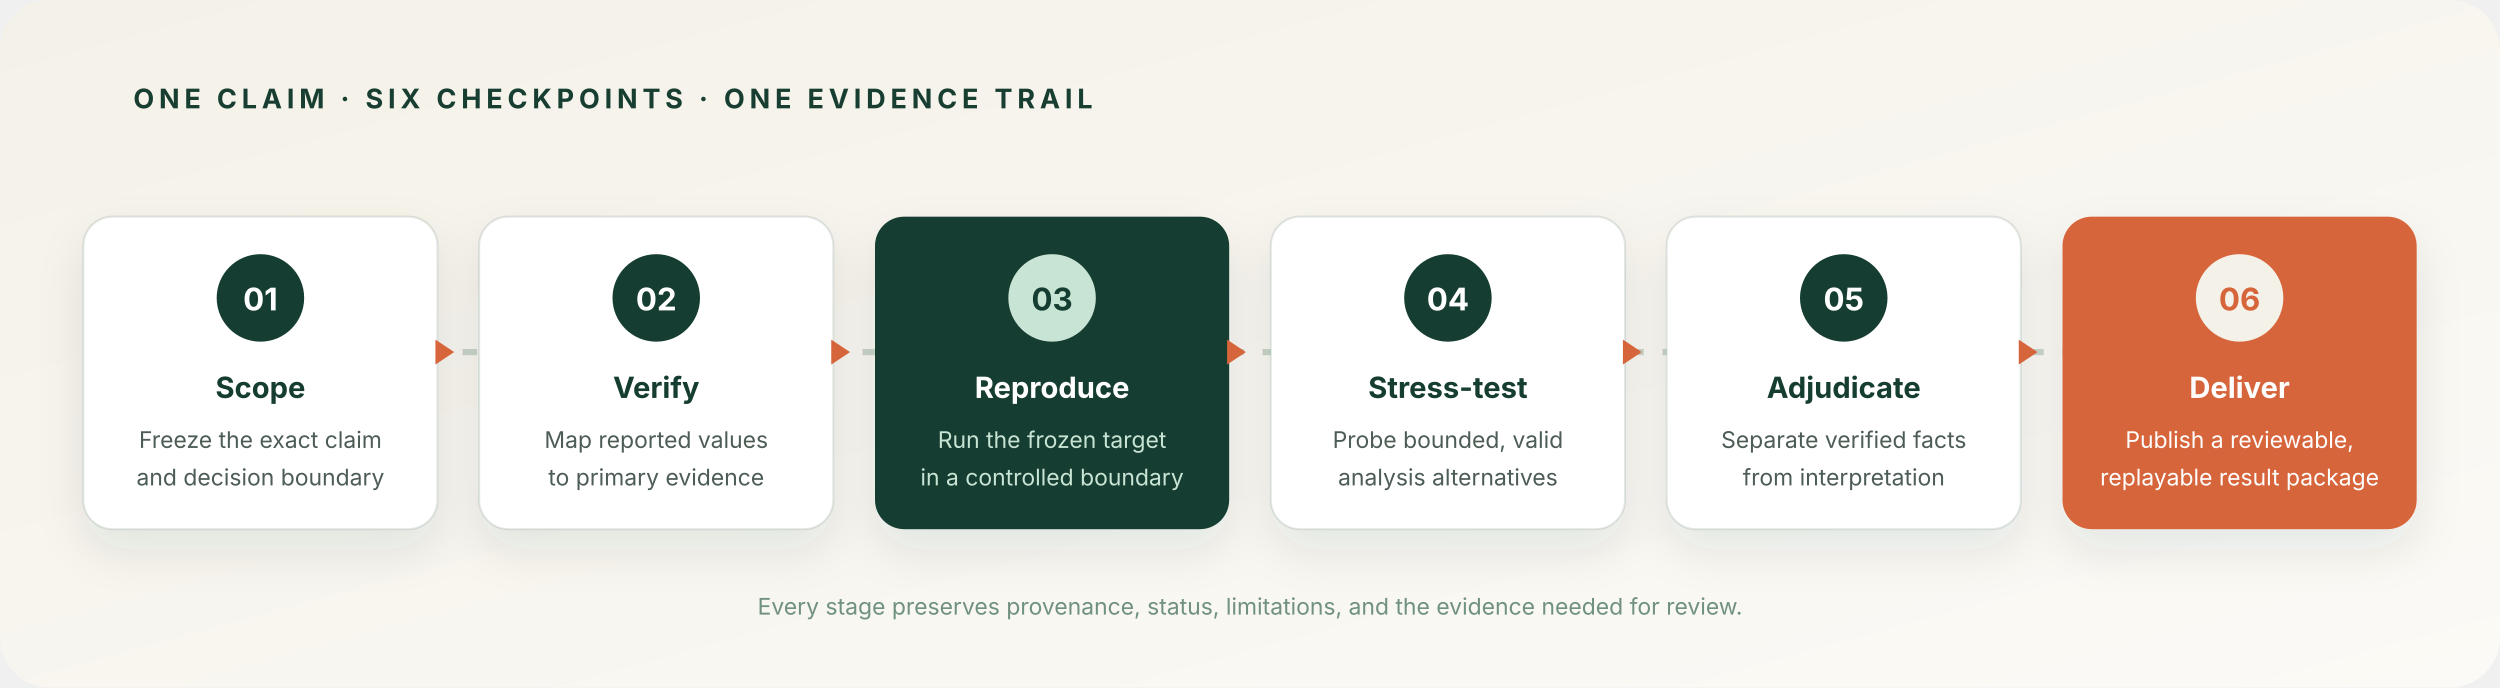
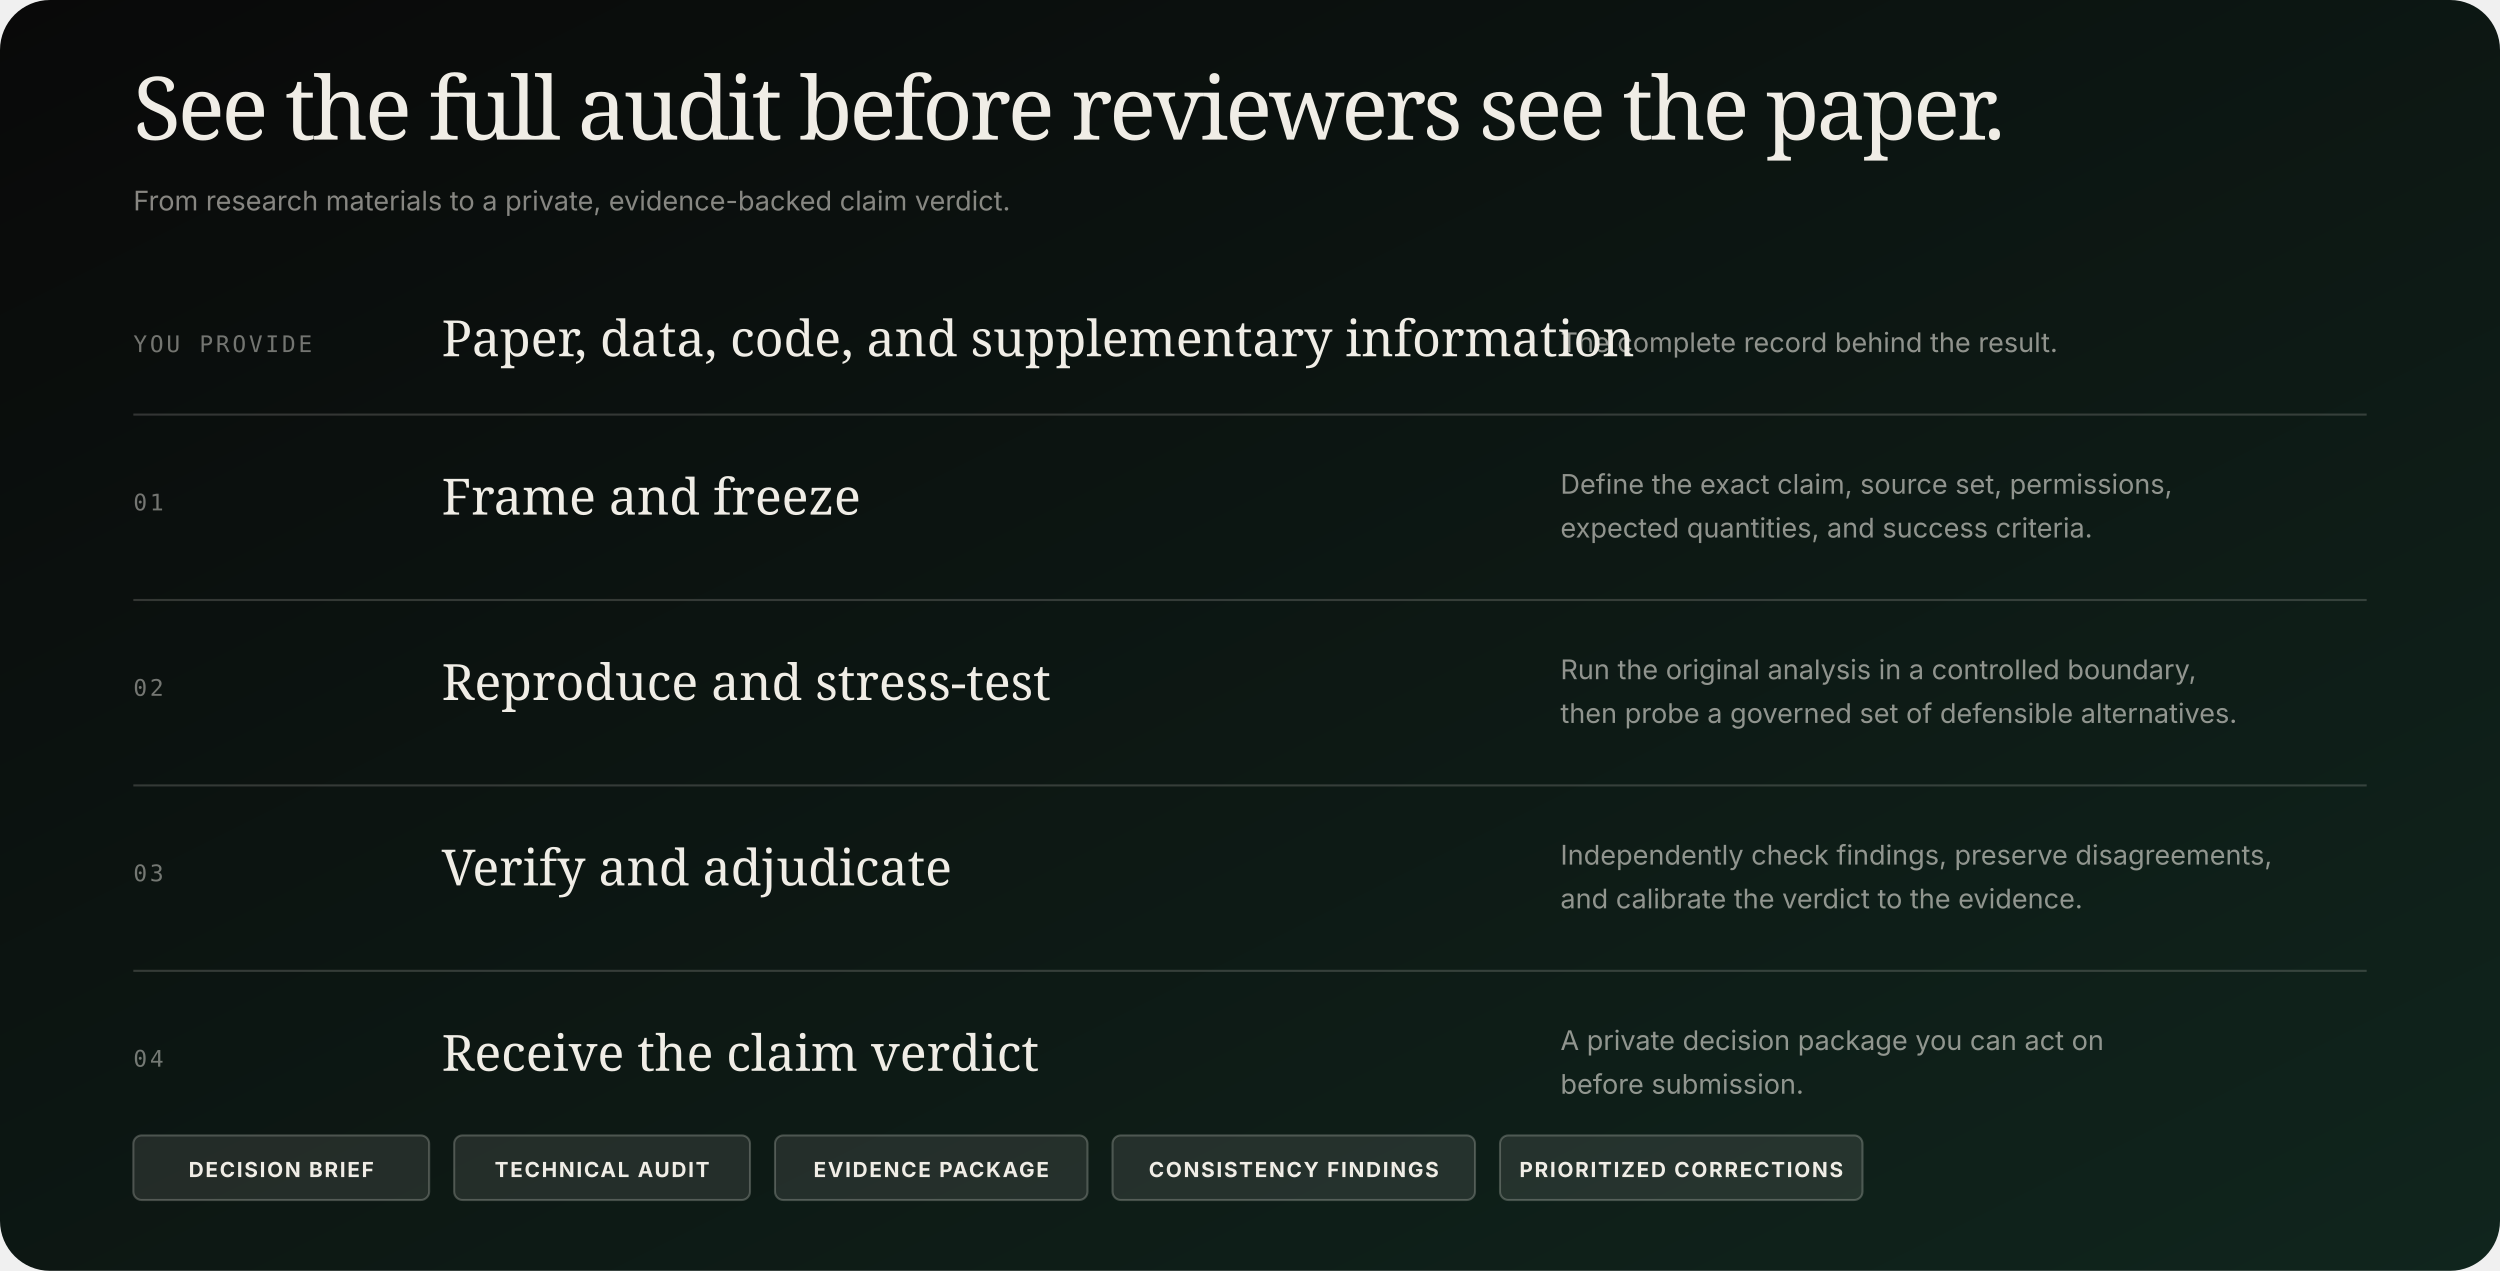
- <svg xmlns="http://www.w3.org/2000/svg" width="1200" height="330" viewBox="0 0 1200 330" role="img" aria-labelledby="title description">
+ <svg xmlns="http://www.w3.org/2000/svg" width="1200" height="610" viewBox="0 0 1200 610" role="img" aria-labelledby="title description">
  <defs>
-     <linearGradient id="panel" x1="0" y1="0" x2="1" y2="1">
-       <stop offset="0" stop-color="#f4f1e8" />
-       <stop offset="1" stop-color="#fbfaf6" />
+     <linearGradient id="background" x1="0" y1="0" x2="1" y2="1">
+       <stop offset="0" stop-color="#090909" />
+       <stop offset="1" stop-color="#10251d" />
    </linearGradient>
-     <filter id="shadow" x="-20%" y="-30%" width="140%" height="170%">
-       <feDropShadow dx="0" dy="10" stdDeviation="11" flood-color="#173e31" flood-opacity=".09" />
+     <filter id="shadow" x="-20%" y="-20%" width="140%" height="150%">
+       <feDropShadow dx="0" dy="12" stdDeviation="14" flood-color="#000" flood-opacity=".24" />
    </filter>
  </defs>
-   <rect width="1200" height="330" rx="24" fill="url(#panel)" />
-   <text x="64" y="52" fill="#173e31" font-family="Inter,Arial,sans-serif" font-size="13" font-weight="700" letter-spacing="2.3">ONE CLAIM · SIX CHECKPOINTS · ONE EVIDENCE TRAIL</text>
-   <path d="M110 169H1090" fill="none" stroke="#6f917d" stroke-opacity=".34" stroke-width="3" stroke-dasharray="7 9" />
-   <g font-family="Inter,Arial,sans-serif" filter="url(#shadow)">
-     <g transform="translate(40 104)">
-       <rect width="170" height="150" rx="14" fill="#fff" stroke="#173e31" stroke-opacity=".12" />
-       <circle cx="85" cy="39" r="21" fill="#173e31" />
-       <text x="85" y="45" text-anchor="middle" fill="#fff" font-size="15" font-weight="700">01</text>
-       <text x="85" y="87" text-anchor="middle" fill="#173e31" font-size="14" font-weight="700">Scope</text>
-       <text x="85" y="111" text-anchor="middle" fill="#4d5c55" font-size="11">Freeze the exact claim</text>
-       <text x="85" y="129" text-anchor="middle" fill="#4d5c55" font-size="11">and decision boundary</text>
+   <rect width="1200" height="610" rx="24" fill="url(#background)" />
+   <text x="64" y="67" fill="#f0ede6" font-family="Georgia,serif" font-size="42" letter-spacing="-1.5">See the full audit before reviewers see the paper.</text>
+   <text x="64" y="101" fill="#f0ede6" fill-opacity=".54" font-family="Inter,Arial,sans-serif" font-size="13">From research materials to a private, evidence-backed claim verdict.</text>
+   <g transform="translate(64 144)" font-family="Inter,Arial,sans-serif">
+     <g>
+       <text y="25" fill="#f0ede6" fill-opacity=".46" font-size="11" font-family="ui-monospace,monospace" letter-spacing="1.3">YOU PROVIDE</text>
+       <text x="148" y="27" fill="#f0ede6" font-family="Georgia,serif" font-size="24">Paper, data, code, and supplementary information</text>
+       <text x="685" y="25" fill="#f0ede6" fill-opacity=".58" font-size="13">The complete record behind the result.</text>
+       <path d="M0 55H1072" stroke="#f0ede6" stroke-opacity=".18" />
    </g>
-     <g transform="translate(230 104)">
-       <rect width="170" height="150" rx="14" fill="#fff" stroke="#173e31" stroke-opacity=".12" />
-       <circle cx="85" cy="39" r="21" fill="#173e31" />
-       <text x="85" y="45" text-anchor="middle" fill="#fff" font-size="15" font-weight="700">02</text>
-       <text x="85" y="87" text-anchor="middle" fill="#173e31" font-size="14" font-weight="700">Verify</text>
-       <text x="85" y="111" text-anchor="middle" fill="#4d5c55" font-size="11">Map reported values</text>
-       <text x="85" y="129" text-anchor="middle" fill="#4d5c55" font-size="11">to primary evidence</text>
+     <g transform="translate(0 76)">
+       <text y="25" fill="#f0ede6" fill-opacity=".46" font-size="11" font-family="ui-monospace,monospace" letter-spacing="1.3">01</text>
+       <text x="148" y="27" fill="#f0ede6" font-family="Georgia,serif" font-size="24">Frame and freeze</text>
+       <text x="685" y="17" fill="#f0ede6" fill-opacity=".58" font-size="13">Define the exact claim, source set, permissions,</text>
+       <text x="685" y="38" fill="#f0ede6" fill-opacity=".58" font-size="13">expected quantities, and success criteria.</text>
+       <path d="M0 68H1072" stroke="#f0ede6" stroke-opacity=".18" />
    </g>
-     <g transform="translate(420 104)">
-       <rect width="170" height="150" rx="14" fill="#173e31" />
-       <circle cx="85" cy="39" r="21" fill="#c7e4d4" />
-       <text x="85" y="45" text-anchor="middle" fill="#173e31" font-size="15" font-weight="700">03</text>
-       <text x="85" y="87" text-anchor="middle" fill="#fff" font-size="14" font-weight="700">Reproduce</text>
-       <text x="85" y="111" text-anchor="middle" fill="#c7e4d4" font-size="11">Run the frozen target</text>
-       <text x="85" y="129" text-anchor="middle" fill="#c7e4d4" font-size="11">in a controlled boundary</text>
+     <g transform="translate(0 165)">
+       <text y="25" fill="#f0ede6" fill-opacity=".46" font-size="11" font-family="ui-monospace,monospace" letter-spacing="1.3">02</text>
+       <text x="148" y="27" fill="#f0ede6" font-family="Georgia,serif" font-size="24">Reproduce and stress-test</text>
+       <text x="685" y="17" fill="#f0ede6" fill-opacity=".58" font-size="13">Run the original analysis in a controlled boundary,</text>
+       <text x="685" y="38" fill="#f0ede6" fill-opacity=".58" font-size="13">then probe a governed set of defensible alternatives.</text>
+       <path d="M0 68H1072" stroke="#f0ede6" stroke-opacity=".18" />
    </g>
-     <g transform="translate(610 104)">
-       <rect width="170" height="150" rx="14" fill="#fff" stroke="#173e31" stroke-opacity=".12" />
-       <circle cx="85" cy="39" r="21" fill="#173e31" />
-       <text x="85" y="45" text-anchor="middle" fill="#fff" font-size="15" font-weight="700">04</text>
-       <text x="85" y="87" text-anchor="middle" fill="#173e31" font-size="14" font-weight="700">Stress-test</text>
-       <text x="85" y="111" text-anchor="middle" fill="#4d5c55" font-size="11">Probe bounded, valid</text>
-       <text x="85" y="129" text-anchor="middle" fill="#4d5c55" font-size="11">analysis alternatives</text>
+     <g transform="translate(0 254)">
+       <text y="25" fill="#f0ede6" fill-opacity=".46" font-size="11" font-family="ui-monospace,monospace" letter-spacing="1.3">03</text>
+       <text x="148" y="27" fill="#f0ede6" font-family="Georgia,serif" font-size="24">Verify and adjudicate</text>
+       <text x="685" y="17" fill="#f0ede6" fill-opacity=".58" font-size="13">Independently check findings, preserve disagreements,</text>
+       <text x="685" y="38" fill="#f0ede6" fill-opacity=".58" font-size="13">and calibrate the verdict to the evidence.</text>
+       <path d="M0 68H1072" stroke="#f0ede6" stroke-opacity=".18" />
    </g>
-     <g transform="translate(800 104)">
-       <rect width="170" height="150" rx="14" fill="#fff" stroke="#173e31" stroke-opacity=".12" />
-       <circle cx="85" cy="39" r="21" fill="#173e31" />
-       <text x="85" y="45" text-anchor="middle" fill="#fff" font-size="15" font-weight="700">05</text>
-       <text x="85" y="87" text-anchor="middle" fill="#173e31" font-size="14" font-weight="700">Adjudicate</text>
-       <text x="85" y="111" text-anchor="middle" fill="#4d5c55" font-size="11">Separate verified facts</text>
-       <text x="85" y="129" text-anchor="middle" fill="#4d5c55" font-size="11">from interpretation</text>
-     </g>
-     <g transform="translate(990 104)">
-       <rect width="170" height="150" rx="14" fill="#d7653b" />
-       <circle cx="85" cy="39" r="21" fill="#f4f1e8" />
-       <text x="85" y="45" text-anchor="middle" fill="#d7653b" font-size="15" font-weight="700">06</text>
-       <text x="85" y="87" text-anchor="middle" fill="#fff" font-size="14" font-weight="700">Deliver</text>
-       <text x="85" y="111" text-anchor="middle" fill="#fff" font-size="11">Publish a reviewable,</text>
-       <text x="85" y="129" text-anchor="middle" fill="#fff" font-size="11">replayable result package</text>
+     <g transform="translate(0 343)">
+       <text y="25" fill="#f0ede6" fill-opacity=".46" font-size="11" font-family="ui-monospace,monospace" letter-spacing="1.3">04</text>
+       <text x="148" y="27" fill="#f0ede6" font-family="Georgia,serif" font-size="24">Receive the claim verdict</text>
+       <text x="685" y="17" fill="#f0ede6" fill-opacity=".58" font-size="13">A private decision package you can act on</text>
+       <text x="685" y="38" fill="#f0ede6" fill-opacity=".58" font-size="13">before submission.</text>
    </g>
  </g>
-   <g fill="#d7653b">
-     <path d="m218 169-9-6v12z" />
-     <path d="m408 169-9-6v12z" />
-     <path d="m598 169-9-6v12z" />
-     <path d="m788 169-9-6v12z" />
-     <path d="m978 169-9-6v12z" />
+   <g transform="translate(64 545)" font-family="Inter,Arial,sans-serif" font-size="10" font-weight="700" letter-spacing=".8">
+     <rect width="142" height="31" rx="4" fill="#f0ede6" fill-opacity=".1" stroke="#f0ede6" stroke-opacity=".24" />
+     <text x="71" y="20" text-anchor="middle" fill="#f0ede6">DECISION BRIEF</text>
+     <g transform="translate(154)">
+       <rect width="142" height="31" rx="4" fill="#f0ede6" fill-opacity=".1" stroke="#f0ede6" stroke-opacity=".24" />
+       <text x="71" y="20" text-anchor="middle" fill="#f0ede6">TECHNICAL AUDIT</text>
+     </g>
+     <g transform="translate(308)">
+       <rect width="150" height="31" rx="4" fill="#f0ede6" fill-opacity=".1" stroke="#f0ede6" stroke-opacity=".24" />
+       <text x="75" y="20" text-anchor="middle" fill="#f0ede6">EVIDENCE PACKAGE</text>
+     </g>
+     <g transform="translate(470)">
+       <rect width="174" height="31" rx="4" fill="#f0ede6" fill-opacity=".1" stroke="#f0ede6" stroke-opacity=".24" />
+       <text x="87" y="20" text-anchor="middle" fill="#f0ede6">CONSISTENCY FINDINGS</text>
+     </g>
+     <g transform="translate(656)">
+       <rect width="174" height="31" rx="4" fill="#f0ede6" fill-opacity=".1" stroke="#f0ede6" stroke-opacity=".24" />
+       <text x="87" y="20" text-anchor="middle" fill="#f0ede6">PRIORITIZED CORRECTIONS</text>
+     </g>
  </g>
-   <text x="600" y="295" text-anchor="middle" fill="#6f917d" font-family="Inter,Arial,sans-serif" font-size="11">Every stage preserves provenance, status, limitations, and the evidence needed for review.</text>
</svg>
